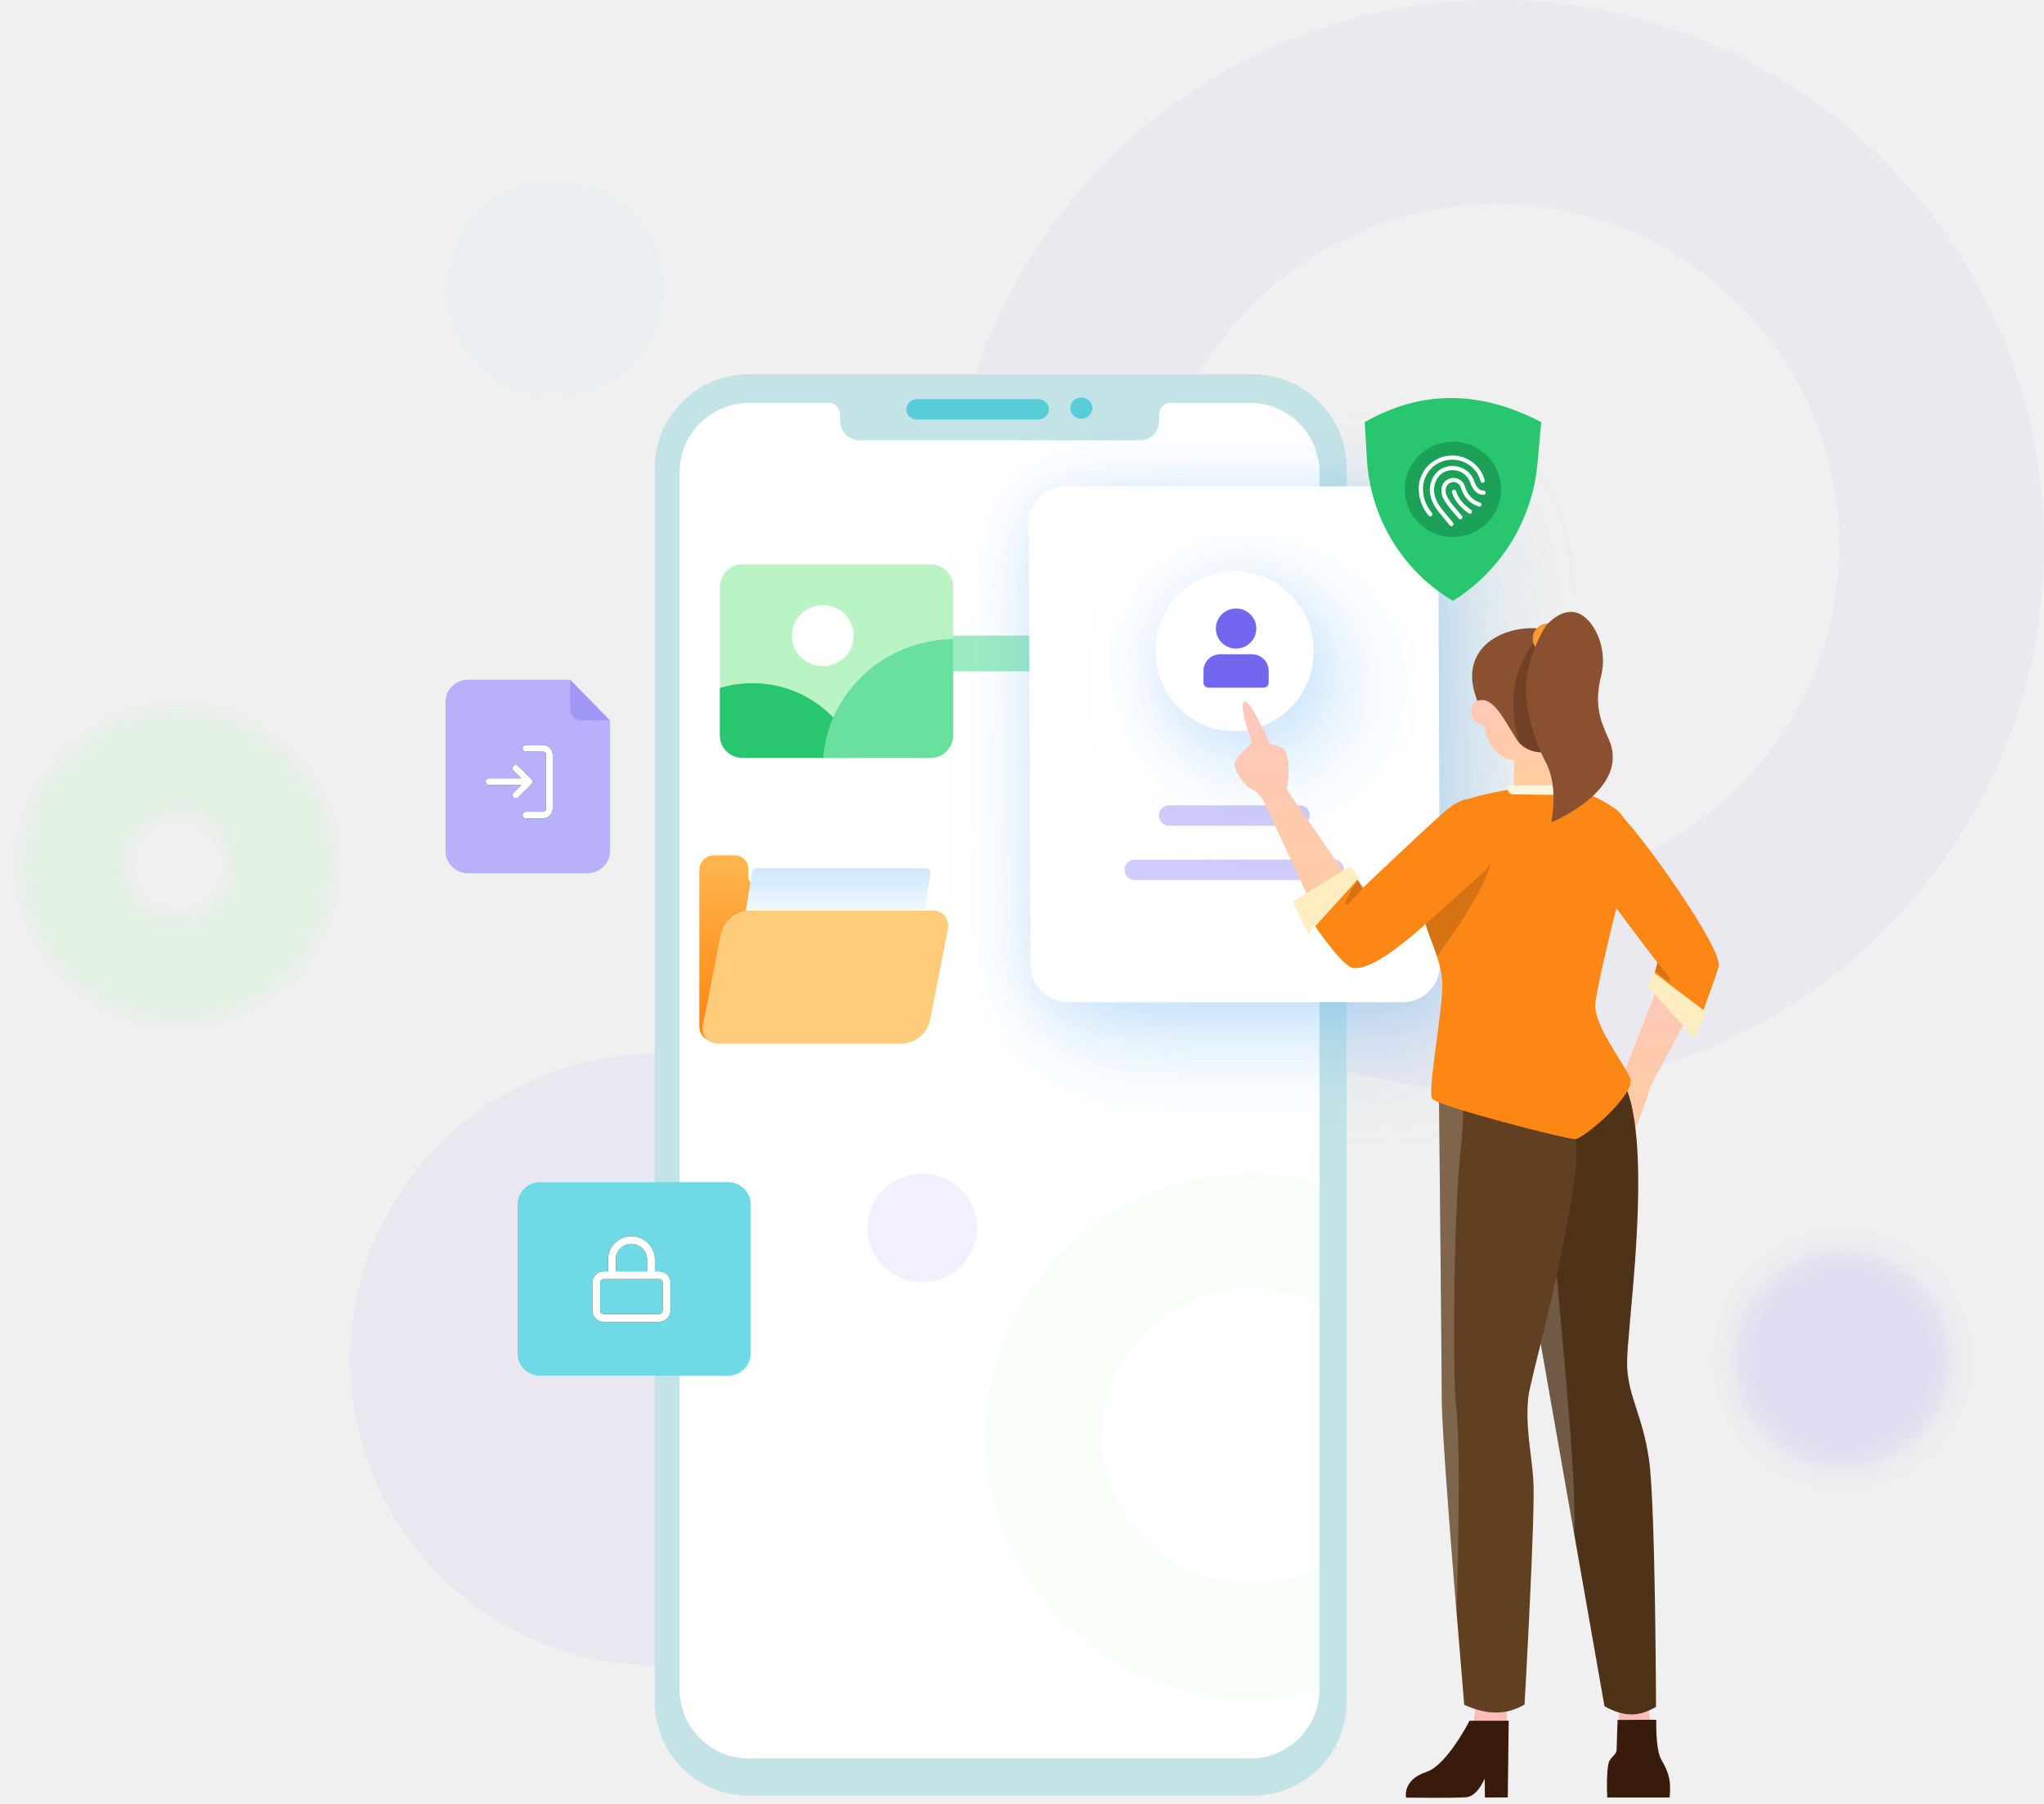
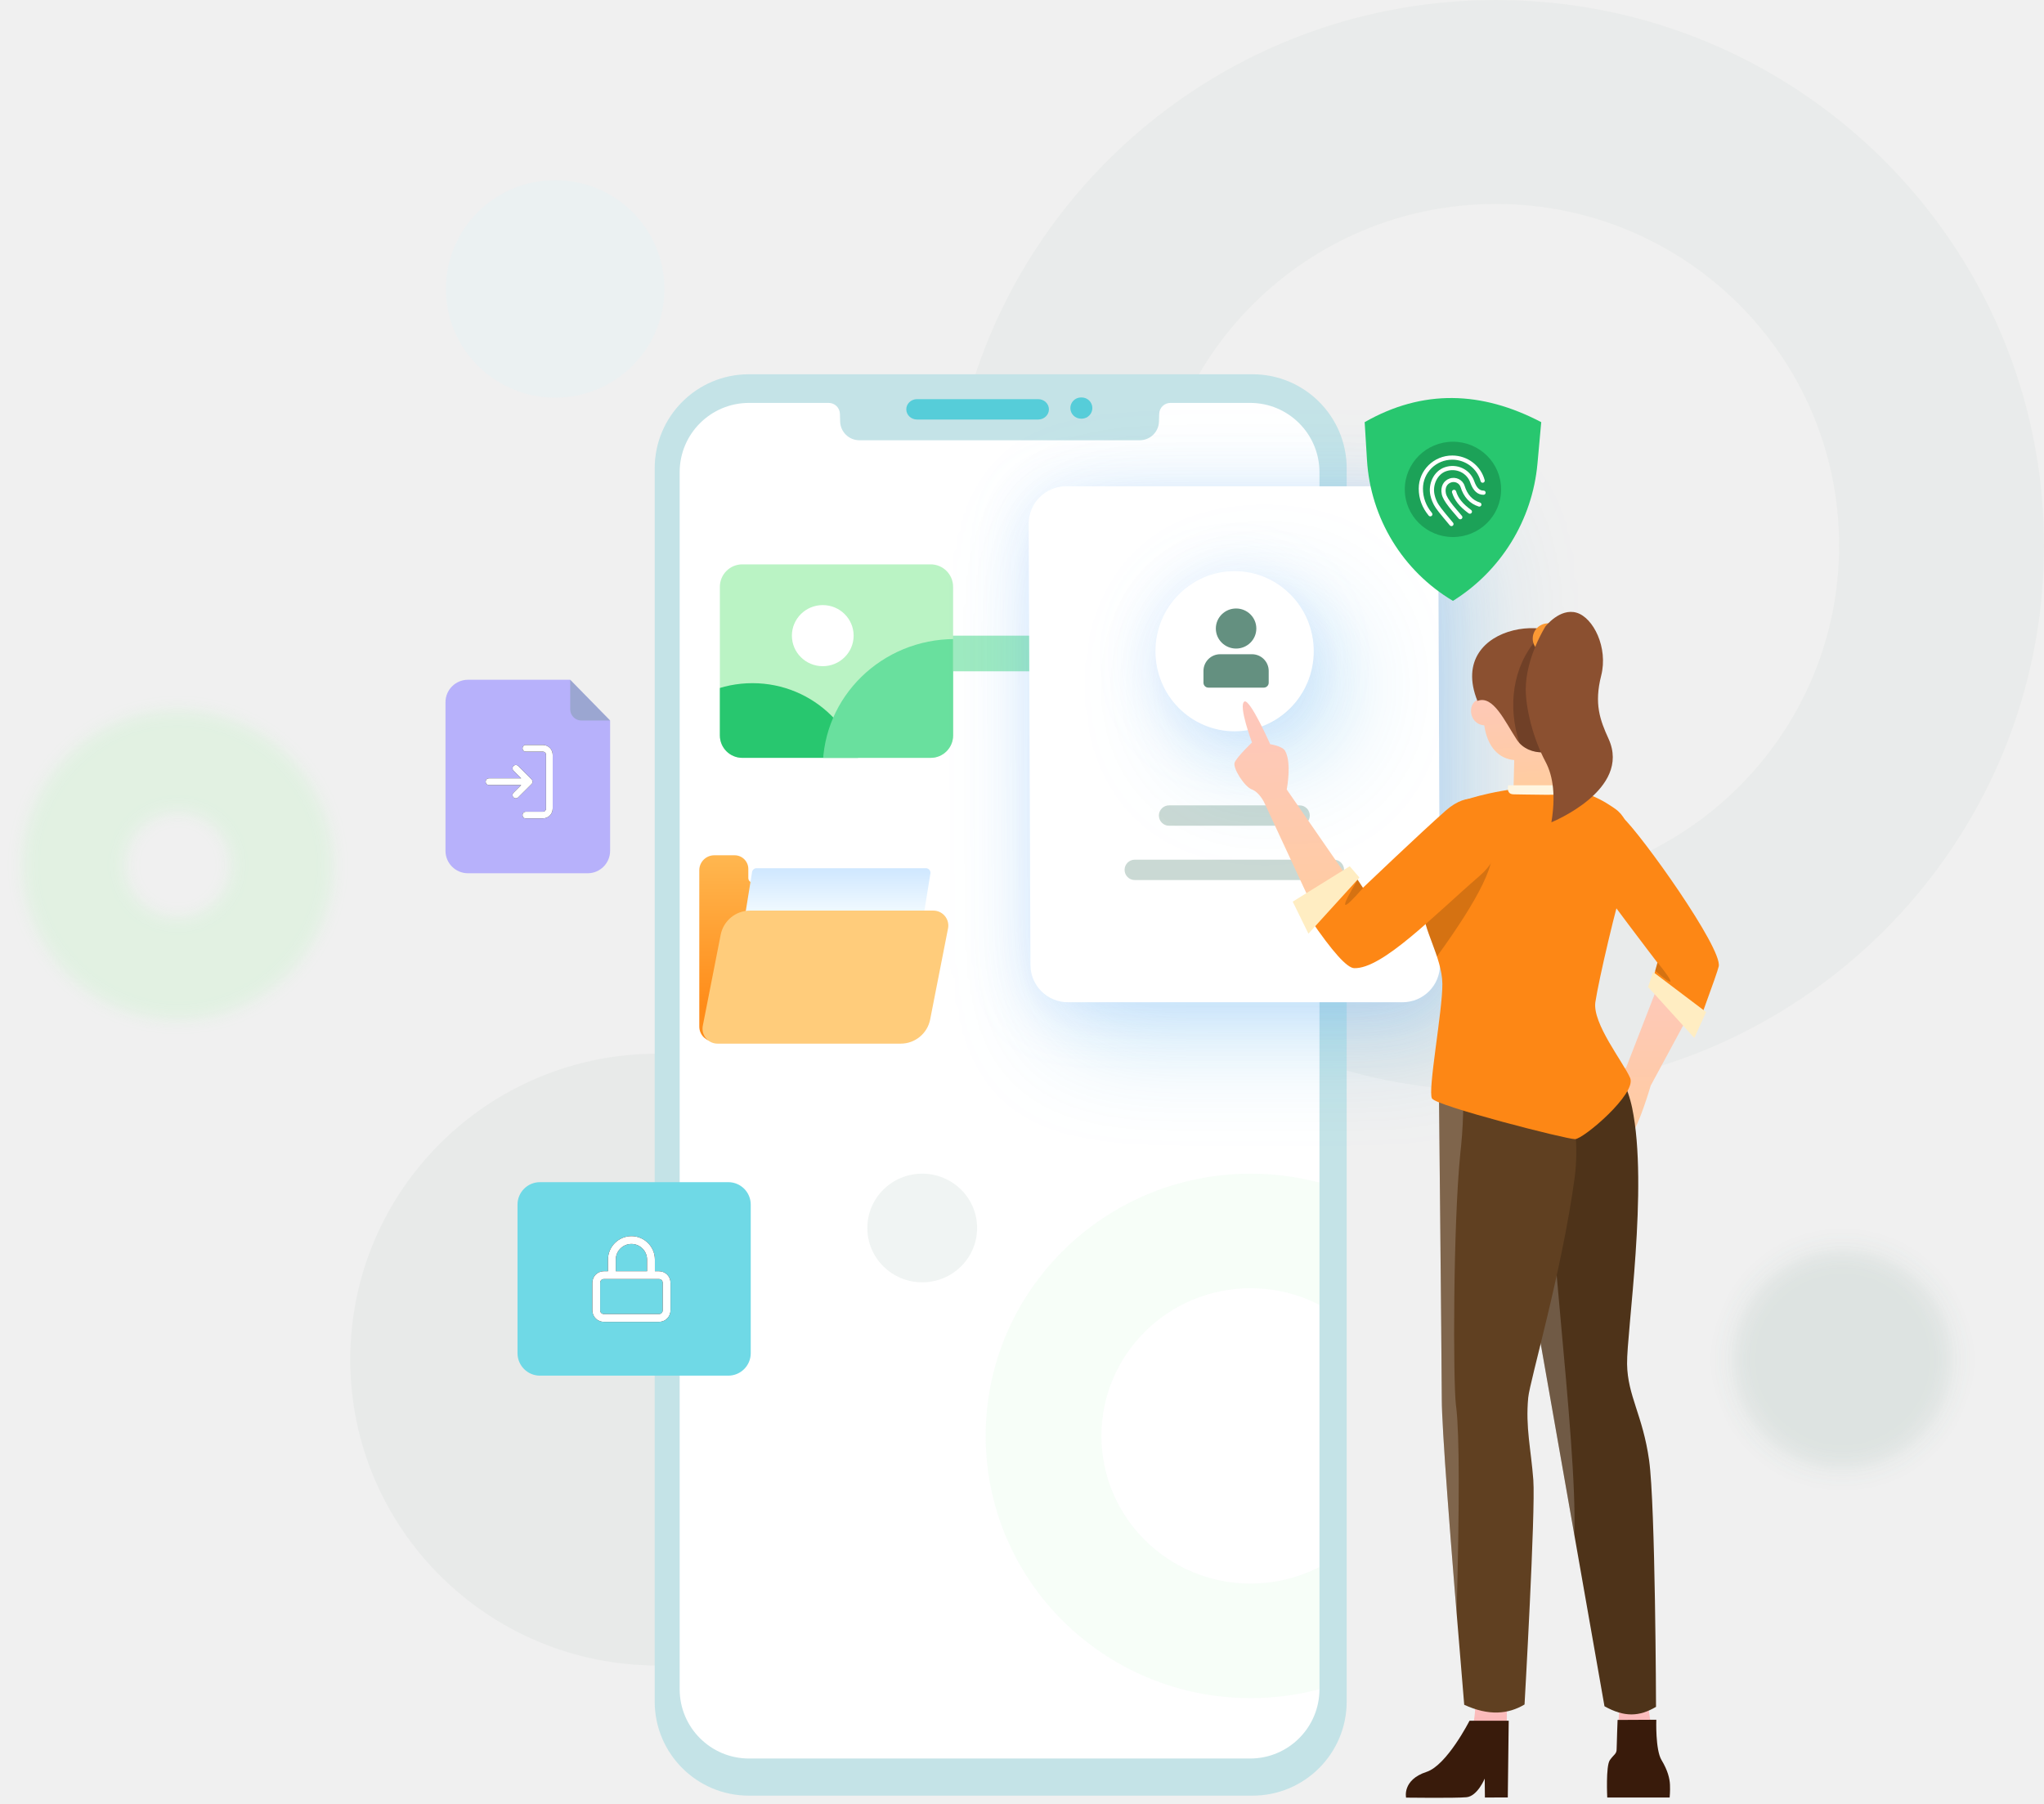
<svg xmlns="http://www.w3.org/2000/svg" xmlns:xlink="http://www.w3.org/1999/xlink" width="546px" height="482px" viewBox="0 0 546 482" version="1.1">
  <defs>
    <filter x="-7.2%" y="-7.3%" width="114.5%" height="114.5%" filterUnits="objectBoundingBox" id="filter-1">
      <feGaussianBlur stdDeviation="2" in="SourceGraphic" />
    </filter>
    <filter x="-15.4%" y="-15.5%" width="130.8%" height="131.0%" filterUnits="objectBoundingBox" id="filter-2">
      <feGaussianBlur stdDeviation="3" in="SourceGraphic" />
    </filter>
    <path d="M18.522,0 L39.813,0 C41.436,5.90080916e-16 42.764,1.29 42.811,2.912 L42.872,4.988 C42.953,7.767 45.229,9.977 48.008,9.977 L122.898,9.977 C125.677,9.977 127.953,7.767 128.034,4.988 L128.094,2.912 C128.142,1.29 129.47,7.42186714e-16 131.093,0 L152.384,0 C162.613,-1.87911363e-15 170.906,8.293 170.906,18.522 L170.906,343.682 C170.906,353.912 162.613,362.204 152.384,362.204 L18.522,362.204 C8.293,362.204 8.35816978e-15,353.912 0,343.682 L0,18.522 C-4.8054561e-15,8.293 8.293,-8.77902741e-15 18.522,0 Z" id="path-3" />
    <linearGradient x1="50%" y1="81.177%" x2="50%" y2="-34.513%" id="linearGradient-5">
      <stop stop-color="#FF8C19" offset="0%" />
      <stop stop-color="#FFC967" offset="100%" />
    </linearGradient>
    <linearGradient x1="62.11%" y1="31.381%" x2="62.11%" y2="-27.478%" id="linearGradient-6">
      <stop stop-color="#F8FDFF" offset="0%" />
      <stop stop-color="#AAD4FF" offset="100%" />
    </linearGradient>
    <path d="M19.69,3.569 L19.69,17.846 C19.69,19.362 18.527,20.522 17.005,20.522 L12.53,20.522 C11.993,20.522 11.635,20.165 11.635,19.63 C11.635,19.095 11.993,18.738 12.53,18.738 L17.005,18.738 C17.542,18.738 17.9,18.381 17.9,17.846 L17.9,3.569 C17.9,3.034 17.542,2.677 17.005,2.677 L12.53,2.677 C11.993,2.677 11.635,2.32 11.635,1.785 C11.635,1.249 11.993,0.892 12.53,0.892 L17.005,0.892 C18.527,0.892 19.69,2.052 19.69,3.569 Z M14.231,11.064 C14.32,10.886 14.32,10.618 14.231,10.35 C14.141,10.261 14.141,10.172 14.052,10.083 L10.472,6.514 C10.114,6.157 9.577,6.157 9.219,6.514 C8.861,6.871 8.861,7.406 9.219,7.763 L11.277,9.815 L2.685,9.815 C2.148,9.815 1.79,10.172 1.79,10.707 C1.79,11.243 2.148,11.6 2.685,11.6 L11.277,11.6 L9.219,13.652 C8.861,14.009 8.861,14.544 9.219,14.901 C9.398,15.079 9.666,15.169 9.845,15.169 C10.024,15.169 10.293,15.079 10.472,14.901 L14.052,11.332 C14.141,11.243 14.231,11.153 14.231,11.064 Z" id="path-7" />
    <path d="M19.839,10.41 L18.795,10.41 L18.795,7.287 C18.795,3.852 15.976,1.041 12.53,1.041 C9.084,1.041 6.265,3.852 6.265,7.287 L6.265,10.41 L5.221,10.41 C3.446,10.41 2.088,11.763 2.088,13.533 L2.088,20.82 C2.088,22.589 3.446,23.943 5.221,23.943 L19.839,23.943 C21.615,23.943 22.972,22.589 22.972,20.82 L22.972,13.533 C22.972,11.763 21.615,10.41 19.839,10.41 Z M8.353,7.287 C8.353,4.997 10.233,3.123 12.53,3.123 C14.827,3.123 16.707,4.997 16.707,7.287 L16.707,10.41 L8.353,10.41 L8.353,7.287 Z M20.884,20.82 C20.884,21.444 20.466,21.861 19.839,21.861 L5.221,21.861 C4.594,21.861 4.177,21.444 4.177,20.82 L4.177,13.533 C4.177,12.908 4.594,12.492 5.221,12.492 L19.839,12.492 C20.466,12.492 20.884,12.908 20.884,13.533 L20.884,20.82 Z" id="path-9" />
    <path d="M6,0 L56.3,0 C59.614,-1.4968968e-15 62.3,2.686 62.3,6 L62.3,45.698 C62.3,49.011 59.614,51.698 56.3,51.698 L6,51.698 C2.686,51.698 -4.82366169e-16,49.011 0,45.698 L0,6 C-1.29399067e-15,2.686 2.686,-2.79460044e-16 6,0 Z" id="path-11" />
    <path d="M10.04,1.03111251e-13 L99.431,1.03111251e-13 C104.938,1.03875937e-13 109.409,4.453 109.431,9.96 L109.901,127.821 C109.923,133.343 105.464,137.838 99.941,137.86 C99.928,137.86 99.914,137.86 99.901,137.86 L10.51,137.86 C5.003,137.86 0.532,133.407 0.51,127.9 L0.04,10.04 C0.018,4.517 4.477,0.022 10,7.94958278e-05 C10.013,2.6498662e-05 10.027,9.95609792e-14 10.04,1.03111251e-13 Z" id="path-13" />
    <filter x="-35.0%" y="-27.2%" width="184.5%" height="167.5%" filterUnits="objectBoundingBox" id="filter-14">
      <feOffset dx="8" dy="9" in="SourceAlpha" result="shadowOffsetOuter1" />
      <feGaussianBlur stdDeviation="14" in="shadowOffsetOuter1" result="shadowBlurOuter1" />
      <feColorMatrix values="0 0 0 0 0.076   0 0 0 0 0.583   0 0 0 0 0.879  0 0 0 0.229 0" type="matrix" in="shadowBlurOuter1" result="shadowMatrixOuter1" />
      <feOffset dx="0" dy="2" in="SourceAlpha" result="shadowOffsetOuter2" />
      <feGaussianBlur stdDeviation="7.5" in="shadowOffsetOuter2" result="shadowBlurOuter2" />
      <feColorMatrix values="0 0 0 0 0.504   0 0 0 0 0.7   0 0 0 0 1  0 0 0 0.234 0" type="matrix" in="shadowBlurOuter2" result="shadowMatrixOuter2" />
      <feMerge>
        <feMergeNode in="shadowMatrixOuter1" />
        <feMergeNode in="shadowMatrixOuter2" />
      </feMerge>
    </filter>
    <ellipse id="path-15" cx="21.141" cy="21.394" rx="21.141" ry="21.394" />
    <filter x="-91.1%" y="-87.6%" width="320.0%" height="317.4%" filterUnits="objectBoundingBox" id="filter-16">
      <feOffset dx="8" dy="9" in="SourceAlpha" result="shadowOffsetOuter1" />
      <feGaussianBlur stdDeviation="14" in="shadowOffsetOuter1" result="shadowBlurOuter1" />
      <feColorMatrix values="0 0 0 0 0.076   0 0 0 0 0.583   0 0 0 0 0.879  0 0 0 0.229 0" type="matrix" in="shadowBlurOuter1" result="shadowMatrixOuter1" />
      <feOffset dx="0" dy="2" in="SourceAlpha" result="shadowOffsetOuter2" />
      <feGaussianBlur stdDeviation="7.5" in="shadowOffsetOuter2" result="shadowBlurOuter2" />
      <feColorMatrix values="0 0 0 0 0.504   0 0 0 0 0.7   0 0 0 0 1  0 0 0 0.234 0" type="matrix" in="shadowBlurOuter2" result="shadowMatrixOuter2" />
      <feMerge>
        <feMergeNode in="shadowMatrixOuter1" />
        <feMergeNode in="shadowMatrixOuter2" />
      </feMerge>
    </filter>
    <linearGradient x1="47.237%" y1="-28.186%" x2="50%" y2="91.05%" id="linearGradient-17">
      <stop stop-color="#FDC6C6" offset="0%" />
      <stop stop-color="#FFCCA1" offset="100%" />
    </linearGradient>
    <linearGradient x1="45.73%" y1="-28.186%" x2="50%" y2="91.05%" id="linearGradient-18">
      <stop stop-color="#FDC6C6" offset="0%" />
      <stop stop-color="#FAB2B2" offset="100%" />
    </linearGradient>
    <linearGradient x1="44.539%" y1="-28.186%" x2="50%" y2="91.05%" id="linearGradient-19">
      <stop stop-color="#FDC6C6" offset="0%" />
      <stop stop-color="#FAB2B2" offset="100%" />
    </linearGradient>
    <linearGradient x1="44.055%" y1="-28.186%" x2="50%" y2="91.05%" id="linearGradient-20">
      <stop stop-color="#FDC6C6" offset="0%" />
      <stop stop-color="#FFCCA1" offset="100%" />
    </linearGradient>
    <linearGradient x1="47.831%" y1="-28.186%" x2="50%" y2="91.05%" id="linearGradient-21">
      <stop stop-color="#FDC6C6" offset="0%" />
      <stop stop-color="#FFCCA1" offset="100%" />
    </linearGradient>
  </defs>
  <g id="📝-Pages-New" stroke="none" stroke-width="1" fill="none" fill-rule="evenodd">
    <g id="Not-Authorized" transform="translate(-444, -309)">
      <g id="Illustration" transform="translate(450, 309)">
        <g id="Shape">
-           <path d="M393.598,0 C474.454,0 540,65.259 540,145.76 C540,226.261 474.454,291.52 393.598,291.52 C312.742,291.52 247.196,226.261 247.196,145.76 C247.196,65.259 312.742,0 393.598,0 Z M393.598,54.49 C342.969,54.49 301.926,95.353 301.926,145.76 C301.926,196.167 342.969,237.031 393.598,237.031 C444.227,237.031 485.27,196.167 485.27,145.76 C485.27,95.353 444.227,54.49 393.598,54.49 Z" id="Oval" fill="#7367F0" fill-rule="nonzero" opacity="0.053" />
+           <path d="M393.598,0 C474.454,0 540,65.259 540,145.76 C540,226.261 474.454,291.52 393.598,291.52 C312.742,291.52 247.196,226.261 247.196,145.76 C247.196,65.259 312.742,0 393.598,0 Z M393.598,54.49 C342.969,54.49 301.926,95.353 301.926,145.76 C301.926,196.167 342.969,237.031 393.598,237.031 C444.227,237.031 485.27,196.167 485.27,145.76 C485.27,95.353 444.227,54.49 393.598,54.49 Z" id="Oval" fill="#649080" fill-rule="nonzero" opacity="0.053" />
          <path d="M41.503,189.806 C64.425,189.806 83.007,208.306 83.007,231.128 C83.007,253.949 64.425,272.449 41.503,272.449 C18.582,272.449 0,253.949 0,231.128 C0,208.306 18.582,189.806 41.503,189.806 Z M41.503,217.051 C33.695,217.051 27.365,223.353 27.365,231.128 C27.365,238.902 33.695,245.204 41.503,245.204 C49.312,245.204 55.642,238.902 55.642,231.128 C55.642,223.353 49.312,217.051 41.503,217.051 Z" id="Oval" fill="#8BF78F" fill-rule="nonzero" opacity="0.141" filter="url(#filter-1)" />
-           <ellipse id="Oval" fill-opacity="0.061" fill="#7367F0" cx="169.662" cy="363.265" rx="82.095" ry="81.735" />
+           <ellipse id="Oval" fill-opacity="0.061" fill="#649080" cx="169.662" cy="363.265" rx="82.095" ry="81.735" />
          <ellipse id="Oval" fill="#CEF5FF" opacity="0.141" cx="142.297" cy="77.194" rx="29.189" ry="29.061" />
-           <ellipse id="Oval" fill-opacity="0.136" fill="#7367F0" filter="url(#filter-2)" cx="486.182" cy="363.265" rx="29.189" ry="29.061" />
+           <ellipse id="Oval" fill-opacity="0.136" fill="#649080" filter="url(#filter-2)" cx="486.182" cy="363.265" rx="29.189" ry="29.061" />
        </g>
        <g id="File-Organizer" transform="translate(113, 100)">
          <g id="Phone3" transform="translate(55.88661, 0)">
            <path d="M25.137,0 L159.708,0 C173.591,-2.55022564e-15 184.845,11.254 184.845,25.137 L184.845,354.641 C184.845,368.523 173.591,379.778 159.708,379.778 L25.137,379.778 C11.254,379.778 2.9341734e-15,368.523 -2.60392312e-14,354.641 L-2.60392312e-14,25.137 C-3.4844809e-14,11.254 11.254,2.55022564e-15 25.137,0 Z" id="Rectangle" fill="#C4E3E7" />
            <g id="Group-48" transform="translate(6.66654, 7.653065)">
              <mask id="mask-4" fill="white">
                <use xlink:href="#path-3" />
              </mask>
              <use id="Rectangle" fill="#FFFFFF" xlink:href="#path-3" />
-               <ellipse id="Oval" fill="#7367F0" opacity="0.099" mask="url(#mask-4)" cx="64.795" cy="220.451" rx="14.659" ry="14.512" />
+               <ellipse id="Oval" fill="#649080" opacity="0.099" mask="url(#mask-4)" cx="64.795" cy="220.451" rx="14.659" ry="14.512" />
              <path d="M152.519,205.94 C191.606,205.94 223.293,237.309 223.293,276.004 C223.293,314.699 191.606,346.068 152.519,346.068 C113.431,346.068 81.744,314.699 81.744,276.004 C81.744,237.309 113.431,205.94 152.519,205.94 Z M152.519,236.55 C130.508,236.55 112.665,254.214 112.665,276.004 C112.665,297.793 130.508,315.457 152.519,315.457 C174.529,315.457 192.372,297.793 192.372,276.004 C192.372,254.214 174.529,236.55 152.519,236.55 Z" id="Oval" fill="#C8F5D0" opacity="0.141" mask="url(#mask-4)" />
              <path d="M25.58,62.184 L146.612,62.184 C149.242,62.184 151.373,64.316 151.373,66.946 C151.373,69.575 149.242,71.707 146.612,71.707 L25.58,71.707 C22.951,71.707 20.819,69.575 20.819,66.946 C20.819,64.316 22.951,62.184 25.58,62.184 Z" id="Rectangle" fill-opacity="0.642" fill="#68DE9E" mask="url(#mask-4)" />
            </g>
            <path d="M102.442,6.649 C104.023,6.649 105.305,7.867 105.305,9.37 C105.305,10.839 104.079,12.036 102.547,12.089 L102.442,12.091 L70.068,12.091 C68.487,12.091 67.205,10.872 67.205,9.37 C67.205,7.9 68.43,6.703 69.963,6.651 L70.068,6.649 L102.442,6.649 Z" id="Path" fill="#56CDD9" fill-rule="nonzero" />
            <path d="M114.044,6.195 C115.625,6.195 116.907,7.464 116.907,9.03 C116.907,10.56 115.682,11.807 114.149,11.862 L114.044,11.864 L113.894,11.864 C112.313,11.864 111.031,10.595 111.031,9.03 C111.031,7.499 112.256,6.252 113.789,6.197 L113.894,6.195 L114.044,6.195 Z" id="Path" fill="#56CDD9" fill-rule="nonzero" />
          </g>
          <g id="Group-37" transform="translate(67.79688, 127.8836)">
            <path d="M4,0.64 L9.445,0.64 C11.462,0.64 13.097,2.275 13.097,4.292 L13.097,6.725 C13.097,7.398 13.643,7.944 14.316,7.944 L55.484,7.944 C57.693,7.944 59.484,9.735 59.484,11.944 L59.484,46.403 C59.484,48.613 57.693,50.403 55.484,50.403 L4,50.403 C1.791,50.403 6.42046992e-16,48.613 0,46.403 L0,4.64 C-2.705415e-16,2.431 1.791,0.64 4,0.64 Z" id="Rectangle" fill="url(#linearGradient-5)" />
            <path d="M15.3,4.096 L60.53,4.096 C61.203,4.096 61.749,4.642 61.749,5.315 C61.749,5.38 61.744,5.445 61.734,5.509 L54.944,47.65 C54.848,48.241 54.338,48.676 53.74,48.676 L8.51,48.676 C7.837,48.676 7.291,48.13 7.291,47.456 C7.291,47.391 7.296,47.326 7.307,47.262 L14.097,5.121 C14.192,4.53 14.702,4.096 15.3,4.096 Z" id="Rectangle" fill="url(#linearGradient-6)" />
            <path d="M66.445,20.188 L61.669,44.507 C60.932,48.259 57.642,50.965 53.819,50.965 L4.862,50.965 C2.653,50.965 0.862,49.174 0.862,46.965 C0.862,46.706 0.887,46.448 0.937,46.194 L5.713,21.875 C6.45,18.123 9.739,15.417 13.563,15.417 L62.52,15.417 C64.729,15.417 66.52,17.208 66.52,19.417 C66.52,19.676 66.495,19.934 66.445,20.188 Z" id="Rectangle" fill="#FFCC7B" />
          </g>
          <g id="Group-28" transform="translate(0, 81.62785)">
            <path d="M6,0 L33.316,0 L33.316,0 L43.976,10.884 L43.976,45.698 C43.976,49.011 41.29,51.698 37.976,51.698 L6,51.698 C2.686,51.698 4.05812251e-16,49.011 0,45.698 L0,6 C-4.05812251e-16,2.686 2.686,6.08718376e-16 6,0 Z" id="Rectangle" fill="#B7B1FB" />
            <g id="Icon" transform="translate(8.950131, 16.52257)">
              <mask id="mask-8" fill="white">
                <use xlink:href="#path-7" />
              </mask>
              <use id="Mask" fill="#000000" fill-rule="nonzero" xlink:href="#path-7" />
              <g id="Group" mask="url(#mask-8)" fill="#FFFFFF">
                <g id="Icon-Color">
                  <rect id="🎨-Icon-Color" x="0" y="0" width="21.48" height="21.415" />
                </g>
              </g>
            </g>
-             <path d="M43.976,10.884 L36.316,10.884 C34.659,10.884 33.316,9.541 33.316,7.884 L33.316,0 L33.316,0 L43.976,10.884 Z" id="Path" fill="#7367F0" fill-rule="nonzero" opacity="0.34" />
+             <path d="M43.976,10.884 L36.316,10.884 C34.659,10.884 33.316,9.541 33.316,7.884 L33.316,0 L33.316,0 L43.976,10.884 Z" id="Path" fill="#649080" fill-rule="nonzero" opacity="0.34" />
          </g>
          <g id="Group" transform="translate(19.23965, 215.8603)">
            <path d="M6,0 L56.3,0 C59.614,-4.44006117e-15 62.3,2.686 62.3,6 L62.3,45.698 C62.3,49.011 59.614,51.698 56.3,51.698 L6,51.698 C2.686,51.698 1.29399067e-15,49.011 0,45.698 L0,6 C4.82366169e-16,2.686 2.686,-2.79460044e-16 6,0 Z" id="Rectangle" fill="#6FD9E6" />
            <g transform="translate(17.90026, 13.38415)" id="Icon">
              <mask id="mask-10" fill="white">
                <use xlink:href="#path-9" />
              </mask>
              <use id="Mask" fill="#000000" fill-rule="nonzero" xlink:href="#path-9" />
              <g id="Group" mask="url(#mask-10)" fill="#FFFFFF">
                <g id="Icon-Color">
                  <rect id="🎨-Icon-Color" x="0" y="0" width="25.06" height="24.984" />
                </g>
              </g>
            </g>
          </g>
          <g id="Group-34" transform="translate(73.29392, 50.79066)">
            <mask id="mask-12" fill="white">
              <use xlink:href="#path-11" />
            </mask>
            <use id="Rectangle" fill="#BAF3C4" fill-rule="nonzero" xlink:href="#path-11" />
            <ellipse id="Oval" fill="#FFFFFF" mask="url(#mask-12)" cx="27.485" cy="19.046" rx="8.246" ry="8.163" />
            <ellipse id="Oval" fill="#28C76F" mask="url(#mask-12)" cx="8.704" cy="61.221" rx="29.776" ry="29.477" />
            <ellipse id="Oval" fill="#69E09E" mask="url(#mask-12)" cx="62.758" cy="54.419" rx="35.273" ry="34.465" />
          </g>
          <g id="Group-23" transform="translate(155.7496, 29.93021)">
            <g id="Rectangle">
              <use fill="black" fill-opacity="1" filter="url(#filter-14)" xlink:href="#path-13" />
              <use fill="#FFFFFF" fill-rule="evenodd" xlink:href="#path-13" />
            </g>
-             <path d="M37.536,85.256 L72.405,85.256 C73.908,85.256 75.126,86.474 75.126,87.977 C75.126,89.479 73.908,90.698 72.405,90.698 L37.536,90.698 C36.033,90.698 34.815,89.479 34.815,87.977 C34.815,86.474 36.033,85.256 37.536,85.256 Z" id="Rectangle" fill="#7367F0" fill-rule="nonzero" opacity="0.34" />
-             <path d="M28.374,99.767 L81.567,99.767 C83.07,99.767 84.288,100.986 84.288,102.488 C84.288,103.991 83.07,105.209 81.567,105.209 L28.374,105.209 C26.871,105.209 25.653,103.991 25.653,102.488 C25.653,100.986 26.871,99.767 28.374,99.767 Z" id="Rectangle" fill="#7367F0" fill-rule="nonzero" opacity="0.34" />
+             <path d="M37.536,85.256 L72.405,85.256 C73.908,85.256 75.126,86.474 75.126,87.977 C75.126,89.479 73.908,90.698 72.405,90.698 L37.536,90.698 C36.033,90.698 34.815,89.479 34.815,87.977 C34.815,86.474 36.033,85.256 37.536,85.256 Z" id="Rectangle" fill="#649080" fill-rule="nonzero" opacity="0.34" />
+             <path d="M28.374,99.767 L81.567,99.767 C83.07,99.767 84.288,100.986 84.288,102.488 C84.288,103.991 83.07,105.209 81.567,105.209 L28.374,105.209 C26.871,105.209 25.653,103.991 25.653,102.488 C25.653,100.986 26.871,99.767 28.374,99.767 Z" id="Rectangle" fill="#649080" fill-rule="nonzero" opacity="0.34" />
            <g id="Icon8" transform="translate(33.89844, 22.6744)">
              <g id="Oval">
                <use fill="black" fill-opacity="1" filter="url(#filter-16)" xlink:href="#path-15" />
                <use fill="#FFFFFF" fill-rule="evenodd" xlink:href="#path-15" />
              </g>
-               <g id="Group-70" transform="translate(12.82644, 9.976738)" fill="#7367F0">
+               <g id="Group-70" transform="translate(12.82644, 9.976738)" fill="#649080">
                <path d="M12.964,12.223 C15.428,12.223 17.426,14.221 17.426,16.684 L17.426,19.834 C17.426,20.559 16.838,21.146 16.114,21.146 L1.312,21.146 C0.587,21.146 4.0466296e-12,20.559 4.04654088e-12,19.834 L4.04654088e-12,16.684 C4.04623913e-12,14.221 1.997,12.223 4.461,12.223 L12.964,12.223 Z M8.713,9.70779013e-13 C11.7,9.70779013e-13 14.121,2.397 14.121,5.354 C14.121,8.31 11.7,10.707 8.713,10.707 C5.726,10.707 3.305,8.31 3.305,5.354 C3.305,2.397 5.726,9.70779013e-13 8.713,9.70779013e-13 Z" id="Combined-Shape" />
              </g>
            </g>
          </g>
          <g id="Wom3.5" transform="translate(210.72, 63.48833)">
            <g id="RArm" transform="translate(91.27213, 52.02436)">
              <path d="M13.589,69.931 C13.589,69.931 3.859,80.464 4.535,81.413 C5.212,82.368 10.254,79.818 10.254,79.818 C10.254,79.818 4.347,90.666 5.712,91.408 C7.075,92.15 13.762,90.174 15.729,87.9 C17.696,85.627 20.351,74.517 20.351,74.517 L34.469,44.885 L22.989,41.583 L13.589,69.931 Z" id="Path" fill="url(#linearGradient-17)" transform="translate(19.48525, 66.57517) rotate(2.866471) translate(-19.48525, -66.57517) " />
              <path d="M2.966,16.229 C7.269,22.847 21.752,41.708 21.752,41.708 C21.752,41.708 21.4,42.962 20.697,45.471 L34.006,54.504 C36.527,47.61 37.897,43.678 38.116,42.708 C39.198,37.909 17.331,7.285 12.435,2.86 C4.726,-4.108 -3.609,6.115 2.966,16.229 Z" id="Path" fill="#FD8715" />
              <path d="M25.214,46.715 C25.379,46.395 24.232,44.704 21.773,41.64 L21.148,43.875 C23.693,46.088 25.048,47.034 25.214,46.715 Z" id="Path" fill-opacity="0.16" fill="#000000" />
              <polygon id="Path-70" fill="#FFEDC2" points="20.614 44.208 34.754 54.898 31.603 61.811 19.24 48.198" />
            </g>
            <g id="RLeg" transform="translate(67.4886, 111.1149)">
              <polygon id="Path" fill="url(#linearGradient-18)" points="35.472 179.674 34.686 192.922 44.754 193.181 42.862 179.674" />
              <path d="M35.718,184.893 C35.718,184.893 36,192.871 34.331,195.656 C32.652,198.442 32.143,200.601 32.069,202.267 C31.989,204.052 32.16,205.67 32.16,205.67 L48.824,205.67 C48.824,205.67 49.241,197.277 48.137,195.694 C47.034,194.111 46.31,194.084 46.31,192.685 C46.301,191.287 46.062,184.946 46.062,184.946 L35.718,184.893 Z" id="Path" fill="#391B0B" transform="translate(40.47459, 195.2817) scale(-1, 1) translate(-40.47459, -195.2817) " />
              <path d="M0,2.811 L26.118,-1.03111251e-13 L26.502,0.353 C28.363,2.109 36.453,10.263 38.777,21.409 C43.166,42.451 37.293,81.314 37.422,89.836 C37.546,98.358 41.614,103.5 43.305,115.549 C44.995,127.599 45.155,181.449 45.155,181.449 C40.673,184.078 36.729,184.266 31.385,181.291 L0,2.811 Z" id="Path" fill="#4E3319" />
              <path d="M23.33,135.481 L6.9980434e-14,2.811 L14.522,1.248 C15.169,47.337 24.199,109.638 23.33,135.481 Z" id="Path" fill-opacity="0.192" fill="#FFFFFF" />
            </g>
            <g id="LLeg" transform="translate(45.20709, 114.7656)">
              <path d="M27.631,174.631 L19.046,174.768 C19.422,180.65 18.51,184.587 16.309,186.579 L16.128,186.736 C12.143,190.043 27.519,188.849 27.519,188.849 L27.631,174.631 Z" id="Path" fill="url(#linearGradient-19)" />
              <path d="M0.602,181.508 L0.849,202.012 L6.962,202.017 L7.015,196.964 C7.015,196.964 8.944,201.675 11.891,201.947 C14.847,202.219 28.018,202.052 28.018,202.052 C28.018,202.052 29.113,197.322 22.556,195.174 C17.103,193.389 11.073,181.508 11.073,181.508 L0.602,181.508 Z" id="Path" fill="#391B0B" transform="translate(14.34422, 191.8053) scale(-1, 1) translate(-14.34422, -191.8053) " />
              <path d="M9.326,0.984 L38.654,0 L38.873,0.402 C40.296,3.074 48.094,18.718 45.686,36.501 C42.306,61.461 33.715,90.723 33.294,95.193 C32.544,103.163 34.044,108.933 34.659,117.165 C35.274,125.397 32.314,177.168 32.314,177.168 C27.962,179.76 22.783,180.268 16.199,177.246 C12.237,130.366 10.241,103.216 10.212,95.796 C10.168,84.668 9.326,0.984 9.326,0.984 Z" id="Path" fill="#604021" />
              <path d="M15.361,27.982 L15.166,29.831 C13.212,49.332 13.226,90.745 13.983,97.132 L14.087,97.955 C14.927,105.162 14.954,123.459 14.169,152.847 L13.147,140.166 C11.211,115.764 10.232,100.975 10.212,95.796 L10.176,90.437 C10.008,68.768 9.326,0.984 9.326,0.984 L15.511,0.777 C16.172,11.477 16.122,20.545 15.361,27.982 Z" id="Path" fill-opacity="0.192" fill="#FFFFFF" />
            </g>
            <g id="Head" transform="translate(63.09571, 3.054825)">
              <path d="M2.621,20.265 C-0.988,20.656 -0.732,26.936 3.661,27.264 C4.558,33.319 7.761,36.203 11.664,36.537 L11.448,45.695 L28.716,45.685 C28.716,45.685 23.853,39.215 24.095,30.359 C24.338,21.502 23.933,13.182 23.933,13.182 L1.567,13.579 L2.621,20.265 Z" id="Path" fill="url(#linearGradient-20)" />
              <path d="M29.105,20.735 C24.902,19.09 21.797,26.174 18.581,31.098 C15.365,36.022 7.033,35.186 5.885,31.098 C1.538,22.146 -2.209,9.976 2.864,8.977 C3.578,-3.962 37.786,-0.907 29.105,20.735 Z" id="Path" fill="#8B5030" transform="translate(15.47015, 17.88746) scale(-1, 1) translate(-15.47015, -17.88746) " />
              <path d="M25.564,4.08 C27.029,5.312 27.964,6.948 28.076,8.977 C33.149,9.976 29.403,22.146 25.055,31.098 C23.987,34.899 16.707,35.889 13.106,32.049 C9.822,22.309 11.225,11.419 17.865,4.081 L17.865,4.081 Z" id="Combined-Shape" fill-opacity="0.199" fill="#000000" />
              <ellipse id="Oval" fill="#FB9934" cx="20.734" cy="4.081" rx="4.123" ry="4.081" />
            </g>
            <g id="Body" transform="translate(50.52598, 45.84286)">
              <path d="M44.73,4.681 C48.583,10.283 55.003,29.298 55.367,33.575 C55.778,38.51 50.434,46.37 50.346,53.513 C50.268,60.657 54.332,82.167 53.111,84.177 C51.899,86.186 17.166,95.082 14.9,95.035 C12.643,94.986 -1.603,82.878 0.184,78.694 C1.982,74.51 10.324,64.112 9.474,58.41 C8.634,52.71 3.755,31.668 1.333,24.507 C-1.08,17.345 -0.276,9.826 4.228,6.744 C6.456,5.22 12.402,0.888 22.991,0.907 C33.58,0.927 44.431,4.246 44.73,4.681 Z" id="Path" fill="#FD8715" transform="translate(27.69486, 47.97133) scale(-1, 1) translate(-27.69486, -47.97133) " />
              <path d="M22.616,0.498 C22.319,2.104 22.82,2.907 24.121,2.907 C26.072,2.907 39.156,3.334 40.928,2.572 C42.11,2.064 42.523,1.373 42.169,0.498 L22.616,0.498 Z" id="Path-68" fill="#FFF6E1" />
              <path d="M5.068,16.798 L5.187,16.738 C12.321,13.213 16.607,13.057 18.044,16.271 C19.9,20.426 15.085,30.411 3.597,46.224 C2.019,41.428 -0.25,36.855 0.022,33.575 C0.233,31.1 2.472,23.689 5.068,16.798 Z" id="Path" fill-opacity="0.16" fill="#000000" />
            </g>
            <g id="LArm" transform="translate(0, 23.91528)">
              <path d="M8.001,27.046 C8.001,27.046 6.716,24.284 4.695,23.537 C2.676,22.789 -0.414,17.839 0.064,16.402 C0.541,14.965 4.72,10.978 4.72,10.978 C4.72,10.978 1.026,1.163 2.662,0.055 C4.108,-0.924 9.579,11.439 9.579,11.439 C9.579,11.439 12.795,11.919 13.537,13.183 C15.408,16.37 13.994,23.537 13.994,23.537 L32.982,51.005 L24.27,62.064 L8.001,27.046 Z" id="Path" fill="url(#linearGradient-21)" />
              <path d="M56.473,29.176 C50.051,34.824 34.344,49.807 34.344,49.807 C34.344,49.807 33.566,48.627 32.01,46.267 L20.263,58.175 C26.171,66.85 30.086,71.217 32.01,71.278 C39.528,71.514 53,57.462 65.664,46.489 C77.02,36.65 68.444,18.648 56.473,29.176 Z" id="Path" fill="#FD8715" />
              <path d="M34.391,49.825 C31.453,53.188 29.863,54.686 29.621,54.32 C29.378,53.953 30.486,51.725 32.944,47.637 L34.391,49.825 Z" id="Path" fill-opacity="0.16" fill="#000000" />
              <polygon id="Path-69" fill="#FFEDC2" points="33.416 47.069 19.792 62.064 15.595 53.507 30.824 44.046" />
            </g>
            <path d="M95.828,3.888 C95.828,3.888 91.97,-1.087 87.515,0.218 C83.06,1.523 79.031,9.524 80.944,17.044 C82.848,24.565 81.278,28.855 78.968,33.924 C72.764,47.559 94.244,56.216 94.244,56.216 C93.127,49.48 93.655,44.079 95.828,40.012 C99.185,33.729 101.092,25.671 101.092,20.741 C101.092,12.167 95.828,3.888 95.828,3.888 Z" id="Path" fill="#8B5030" transform="translate(89.46754, 28.10802) scale(-1, 1) translate(-89.46754, -28.10802) " />
          </g>
          <g id="Group-39" transform="translate(245.5346, 6.348833)">
            <path d="M0,6.445 C15.521,-2.409 31.255,-1.884 47.165,6.445 L46.161,17.509 C44.792,32.598 36.436,46.176 23.582,54.198 L23.582,54.198 L23.582,54.198 C10.171,46.232 1.573,32.144 0.62,16.575 L0,6.445 L0,6.445 Z" id="Rectangle" fill="#28C76F" />
            <ellipse id="Oval" fill="#1CA258" cx="23.582" cy="24.407" rx="12.863" ry="12.734" />
            <g id="Group-40" transform="translate(13.93501, 14.85627)" fill="#FFFFFF">
              <path d="M9.464,0.504 C13.555,0.504 17.096,3.234 18.124,7.083 C18.203,7.381 18.024,7.686 17.723,7.764 C17.423,7.843 17.115,7.666 17.035,7.368 C16.138,4.005 13.041,1.618 9.464,1.618 C5.139,1.618 1.635,5.076 1.635,9.34 C1.635,11.747 2.432,13.91 4.036,15.851 C4.233,16.089 4.198,16.44 3.957,16.635 C3.717,16.83 3.362,16.795 3.165,16.557 C1.398,14.419 0.509,12.007 0.509,9.34 C0.509,4.46 4.519,0.504 9.464,0.504 Z" id="Path" />
              <path d="M9.941,2.895 C13.305,2.905 16.045,5.51 16.155,8.798 L16.159,8.985 C16.165,10.823 16.685,11.833 17.683,12.163 C17.978,12.26 18.139,12.576 18.043,12.868 C17.947,13.16 17.629,13.318 17.334,13.221 C15.847,12.729 15.093,11.347 15.038,9.206 L15.035,8.981 C15.026,6.227 12.756,4.019 9.944,4.01 C7.413,4.002 5.261,6.315 4.965,8.905 C4.907,9.409 4.894,9.875 4.923,10.338 L4.954,10.741 C5.079,12.02 5.45,13.076 7.201,17.626 C7.312,17.915 7.167,18.236 6.877,18.344 C6.587,18.453 6.262,18.307 6.151,18.018 L5.216,15.568 C4.1,12.604 3.895,11.798 3.807,10.493 L3.801,10.401 C3.767,9.871 3.783,9.34 3.848,8.773 C4.204,5.661 6.786,2.885 9.941,2.895 Z" id="Path" transform="translate(10.92731, 10.63736) rotate(-19) translate(-10.92731, -10.63736) " />
              <path d="M10.542,5.948 C12.285,5.954 13.724,7.378 13.675,9.098 C13.603,11.576 14.412,13.409 16.106,14.66 C16.356,14.844 16.409,15.194 16.224,15.44 C16.04,15.687 15.688,15.737 15.438,15.553 C13.434,14.073 12.469,11.887 12.551,9.059 C12.582,7.978 11.662,7.067 10.546,7.064 C9.357,7.06 8.48,7.895 8.291,9.386 C8.195,10.143 8.447,11.307 9.009,12.904 L9.105,13.174 C9.185,13.395 9.27,13.623 9.364,13.867 L10.384,16.459 C10.494,16.747 10.348,17.068 10.058,17.176 C9.767,17.283 9.443,17.136 9.333,16.848 L8.515,14.778 L8.312,14.256 C8.217,14.006 8.129,13.773 8.047,13.545 L7.852,12.991 C7.302,11.375 7.058,10.167 7.176,9.24 C7.433,7.212 8.766,5.943 10.542,5.948 Z" id="Path" transform="translate(11.74056, 11.57967) rotate(-19) translate(-11.74056, -11.57967) " />
              <path d="M9.775,9.68 C10.073,9.59 10.387,9.755 10.478,10.049 C11.085,12.01 12.273,13.401 14.507,15.061 C14.756,15.246 14.806,15.595 14.619,15.841 C14.433,16.087 14.08,16.137 13.831,15.952 C11.424,14.163 10.091,12.603 9.402,10.376 C9.311,10.082 9.478,9.77 9.775,9.68 Z" id="Path" />
            </g>
          </g>
        </g>
      </g>
    </g>
  </g>
</svg>
